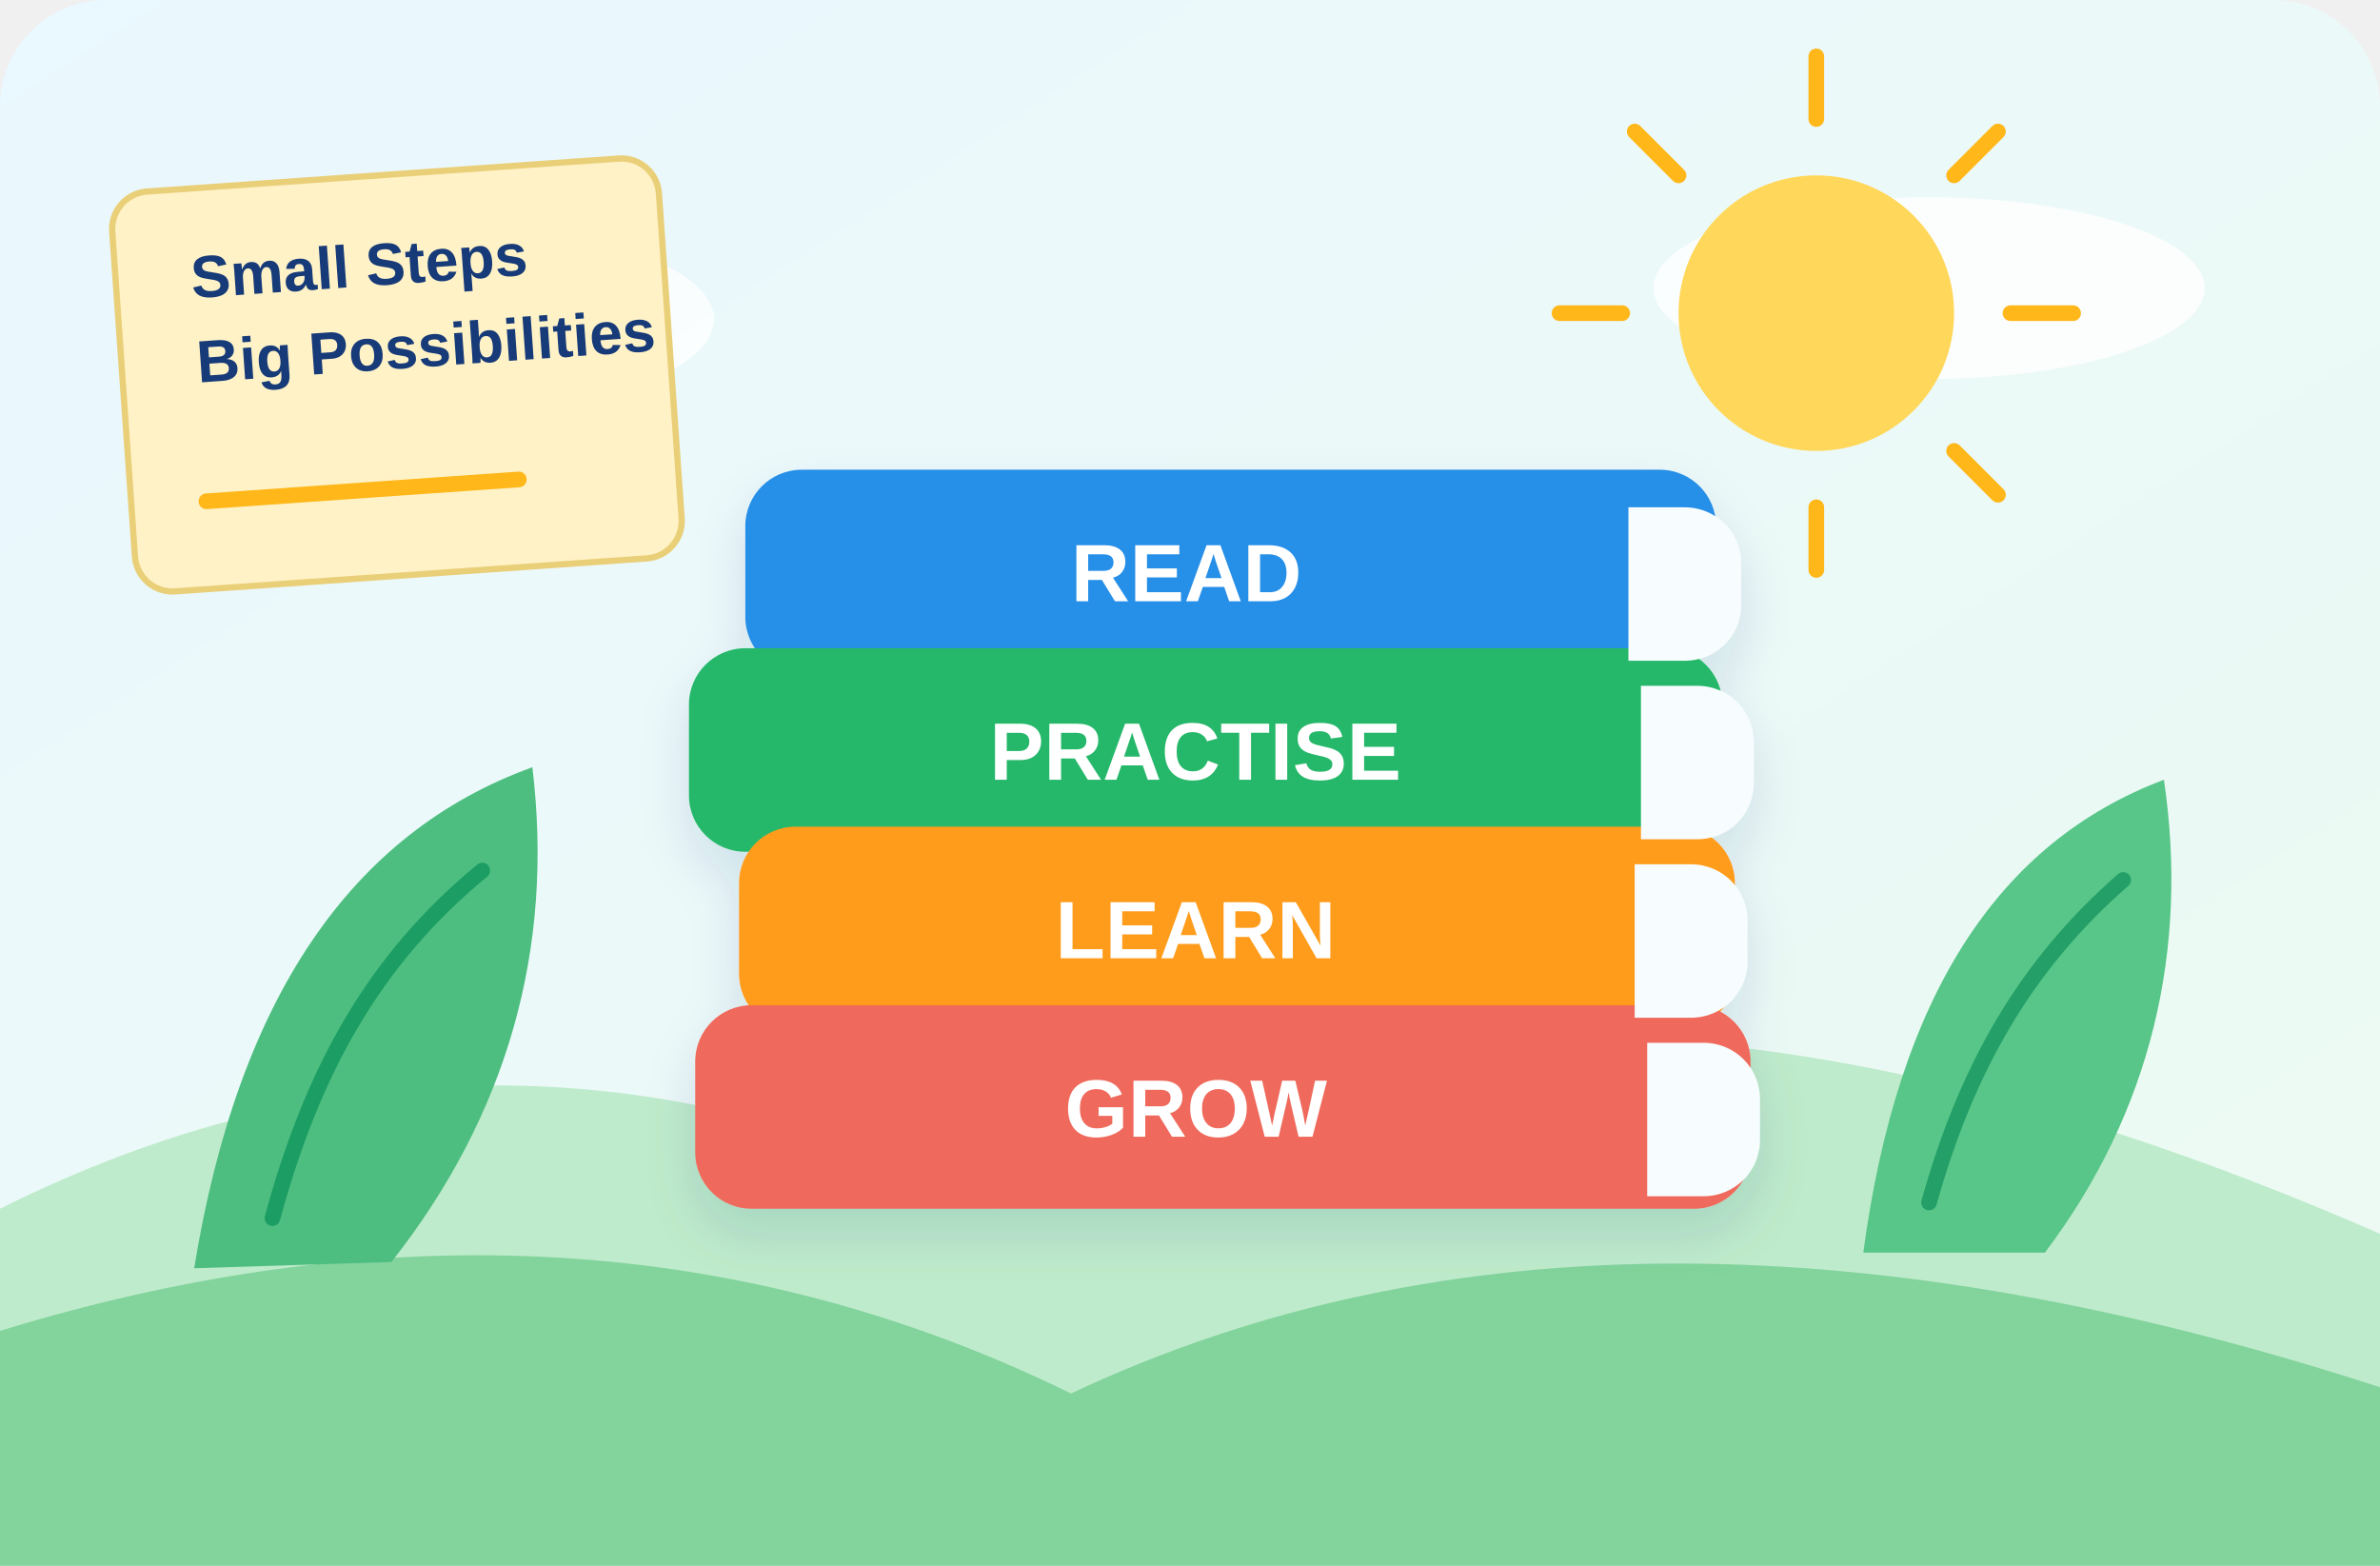
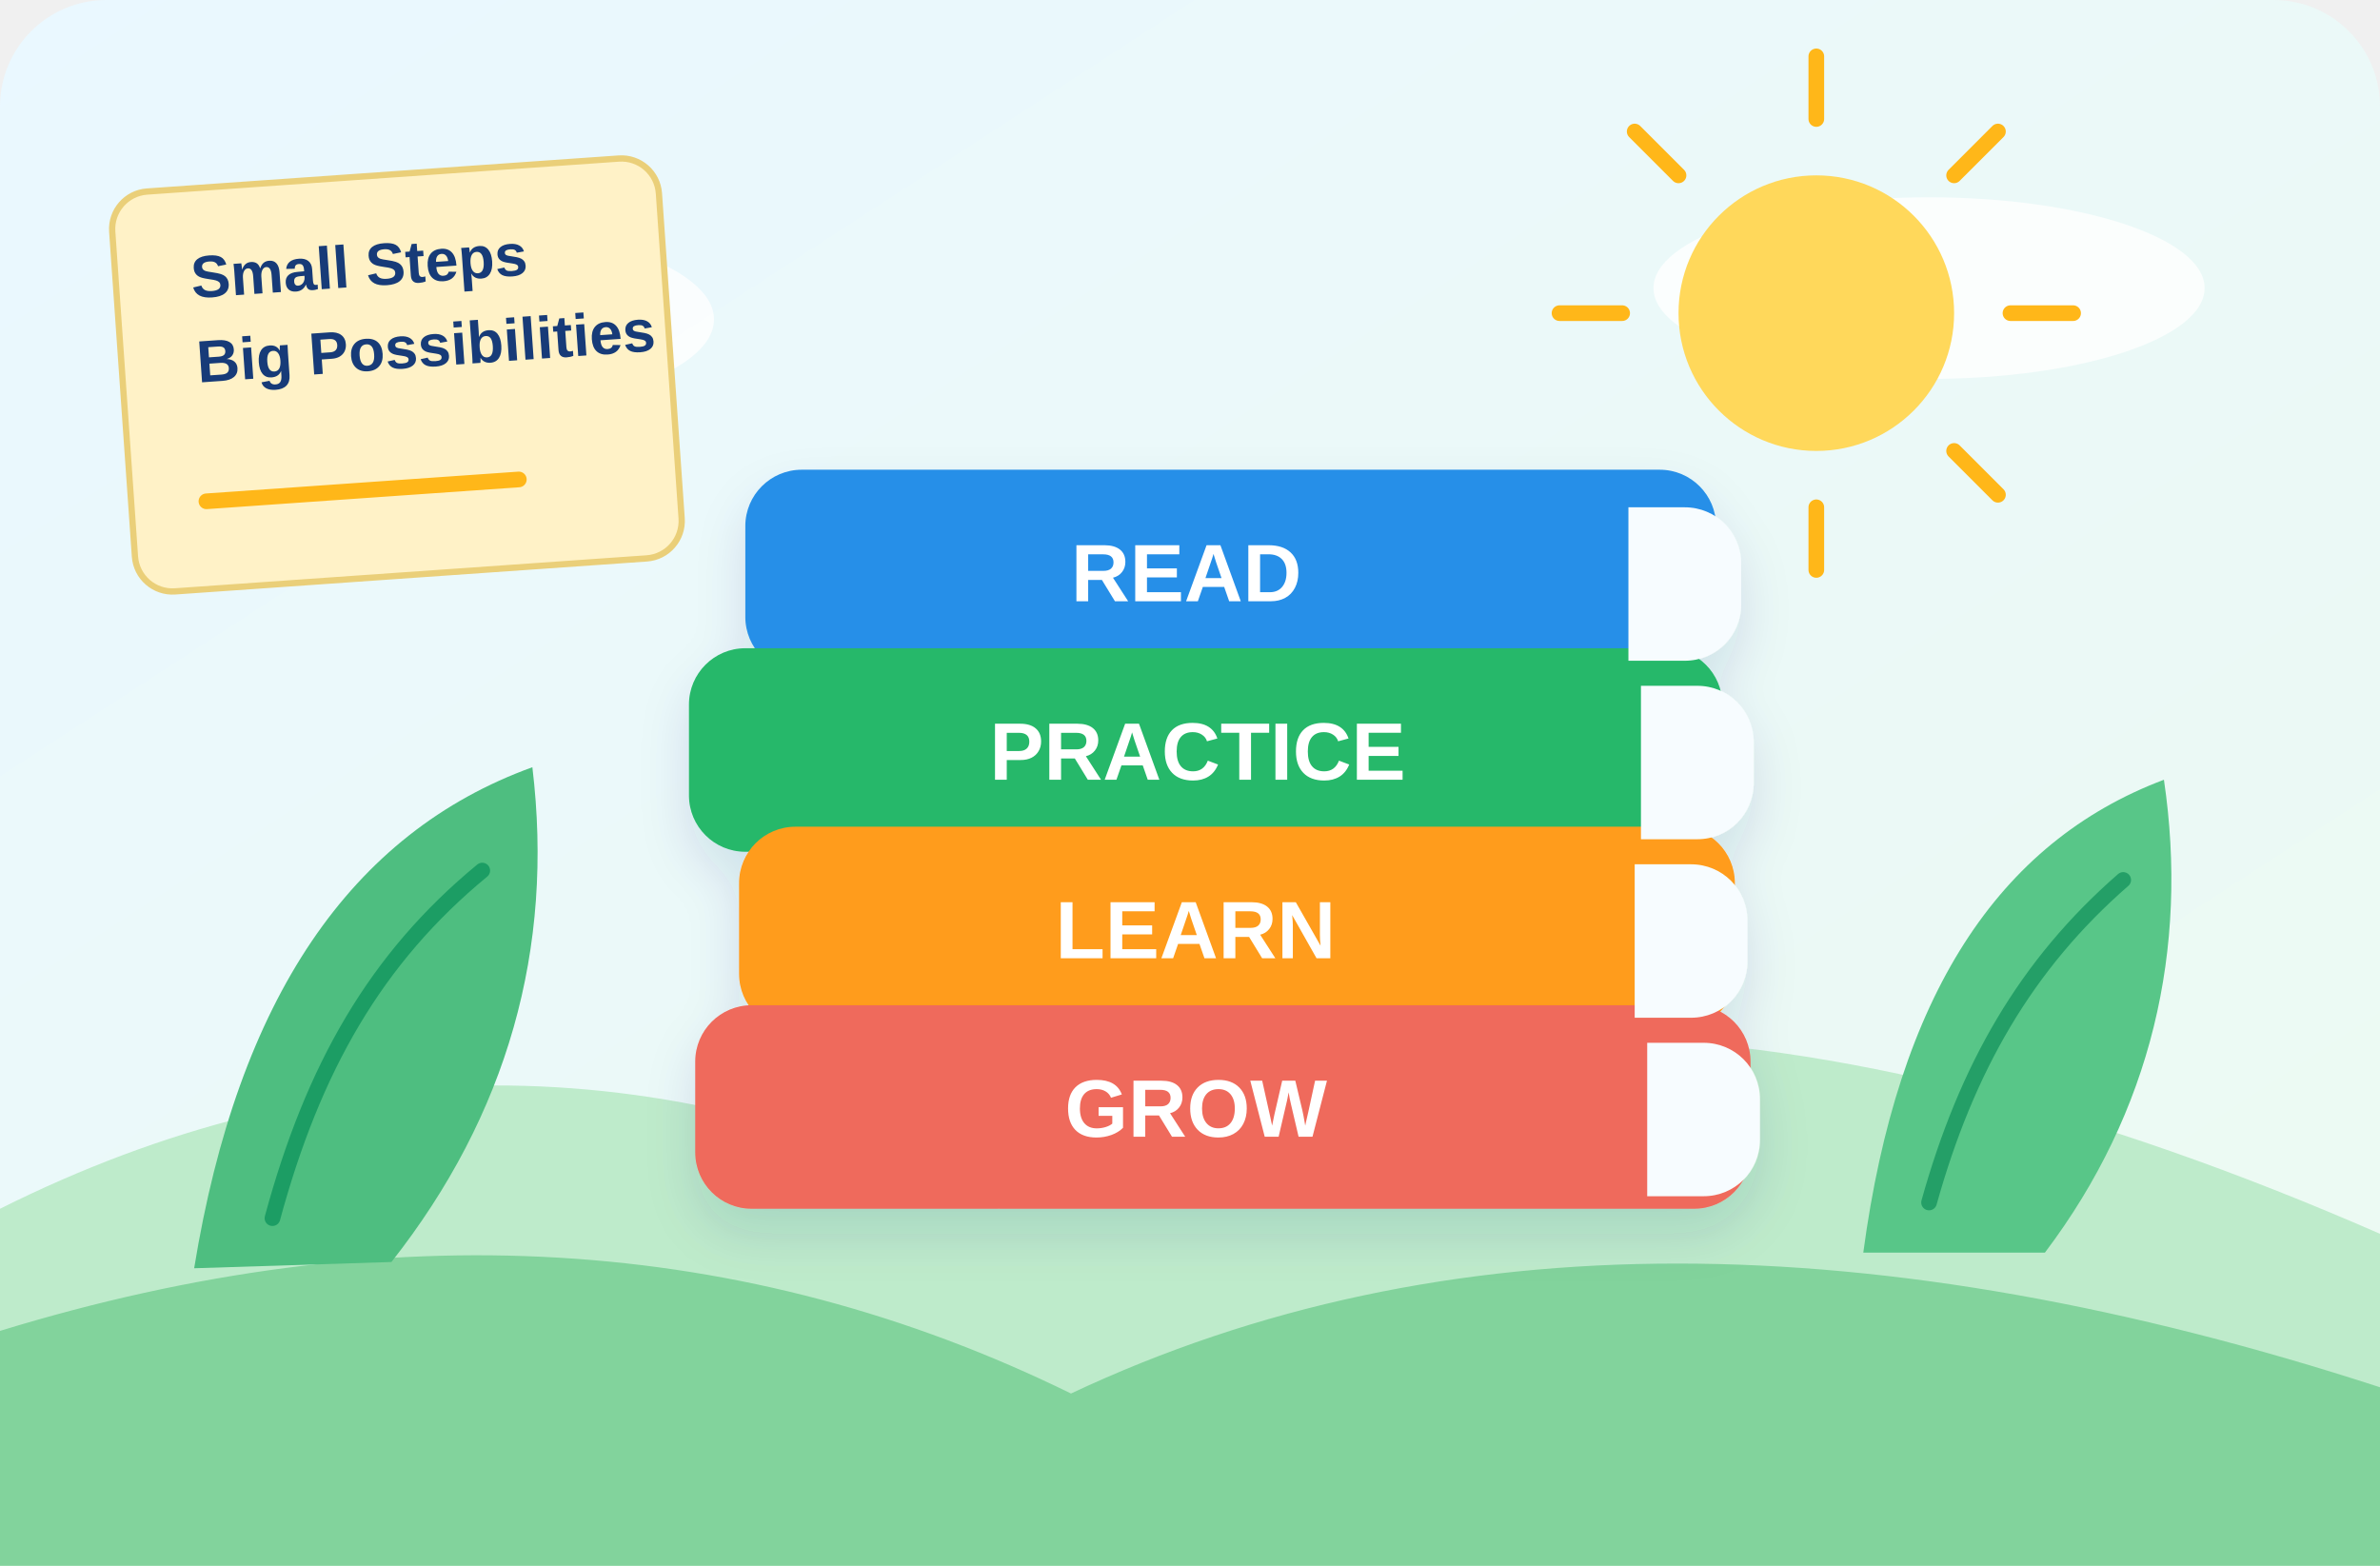
<svg xmlns="http://www.w3.org/2000/svg" viewBox="0 0 760 500" role="img" aria-labelledby="t d">
  <defs>
    <linearGradient id="bg" x1="0" x2="1" y1="0" y2="1">
      <stop stop-color="#EAF8FF" />
      <stop offset="1" stop-color="#ECFAF1" />
    </linearGradient>
    <filter id="s">
      <feDropShadow dx="0" dy="8" stdDeviation="8" flood-color="#173B78" flood-opacity=".12" />
    </filter>
  </defs>
  <rect width="760" height="500" rx="34" fill="url(#bg)" />
  <g fill="#fff" opacity=".78">
    <ellipse cx="136" cy="102" rx="92" ry="31" />
    <ellipse cx="616" cy="92" rx="88" ry="29" />
  </g>
  <circle cx="580" cy="100" r="44" fill="#FFD85B" />
  <g stroke="#FFB719" stroke-width="5" stroke-linecap="round">
    <path d="M580 38V18" />
    <path d="M580 162v20" />
    <path d="M518 100h-20" />
    <path d="M642 100h20" />
    <path d="M536 56l-14-14" />
    <path d="M624 144l14 14" />
    <path d="M624 56l14-14" />
  </g>
  <path d="M0 386c104-52 210-53 319 0 110-76 258-72 441 8v106H0z" fill="#BEEBCB" />
  <path d="M0 425c124-38 238-31 342 20 119-56 258-54 418-2v57H0z" fill="#82D39C" />
  <g transform="translate(220 150)" filter="url(#s)">
    <rect x="18" y="0" width="310" height="65" rx="18" fill="#278FE8" />
    <rect x="0" y="57" width="330" height="65" rx="18" fill="#27B86A" />
    <rect x="16" y="114" width="318" height="65" rx="18" fill="#FF9C1A" />
    <rect x="2" y="171" width="337" height="65" rx="18" fill="#EF6A5B" />
    <g font-family="Arial,sans-serif" font-size="26" font-weight="700" fill="#fff">
      <text x="122" y="42">READ</text>
-       <text x="96" y="99">PRACTISE</text>
+       <text x="96" y="99">PRACTICE</text>
      <text x="117" y="156">LEARN</text>
      <text x="120" y="213">GROW</text>
    </g>
    <g fill="#F7FCFF">
      <path d="M300 12h18c10 0 18 8 18 18v13c0 10-8 18-18 18h-18z" />
      <path d="M304 69h18c10 0 18 8 18 18v13c0 10-8 18-18 18h-18z" />
      <path d="M302 126h18c10 0 18 8 18 18v13c0 10-8 18-18 18h-18z" />
      <path d="M306 183h18c10 0 18 8 18 18v13c0 10-8 18-18 18h-18z" />
    </g>
  </g>
  <g transform="translate(62 270)">
    <path d="M0 135c14-86 50-139 108-160 7 58-8 111-45 158z" fill="#4EBE80" />
    <path d="M25 119c13-48 33-83 67-111" fill="none" stroke="#1C9D64" stroke-width="5" stroke-linecap="round" />
  </g>
  <g transform="translate(595 260)">
    <path d="M0 140c11-82 43-131 96-151 8 54-4 106-38 151z" fill="#58C688" />
    <path d="M21 124c12-43 31-76 62-103" fill="none" stroke="#249F67" stroke-width="5" stroke-linecap="round" />
  </g>
  <g transform="translate(35 62) rotate(-4)">
    <rect width="175" height="128" rx="12" fill="#FFF2C7" stroke="#EACF79" stroke-width="2" />
    <text x="24" y="35" font-family="Arial,sans-serif" font-size="19" font-weight="700" fill="#173B78">
      <tspan x="24">Small Steps</tspan>
      <tspan x="24" dy="27">Big Possibilities</tspan>
    </text>
    <path d="M24 100h100" stroke="#FFB719" stroke-width="5" stroke-linecap="round" />
  </g>
</svg>
